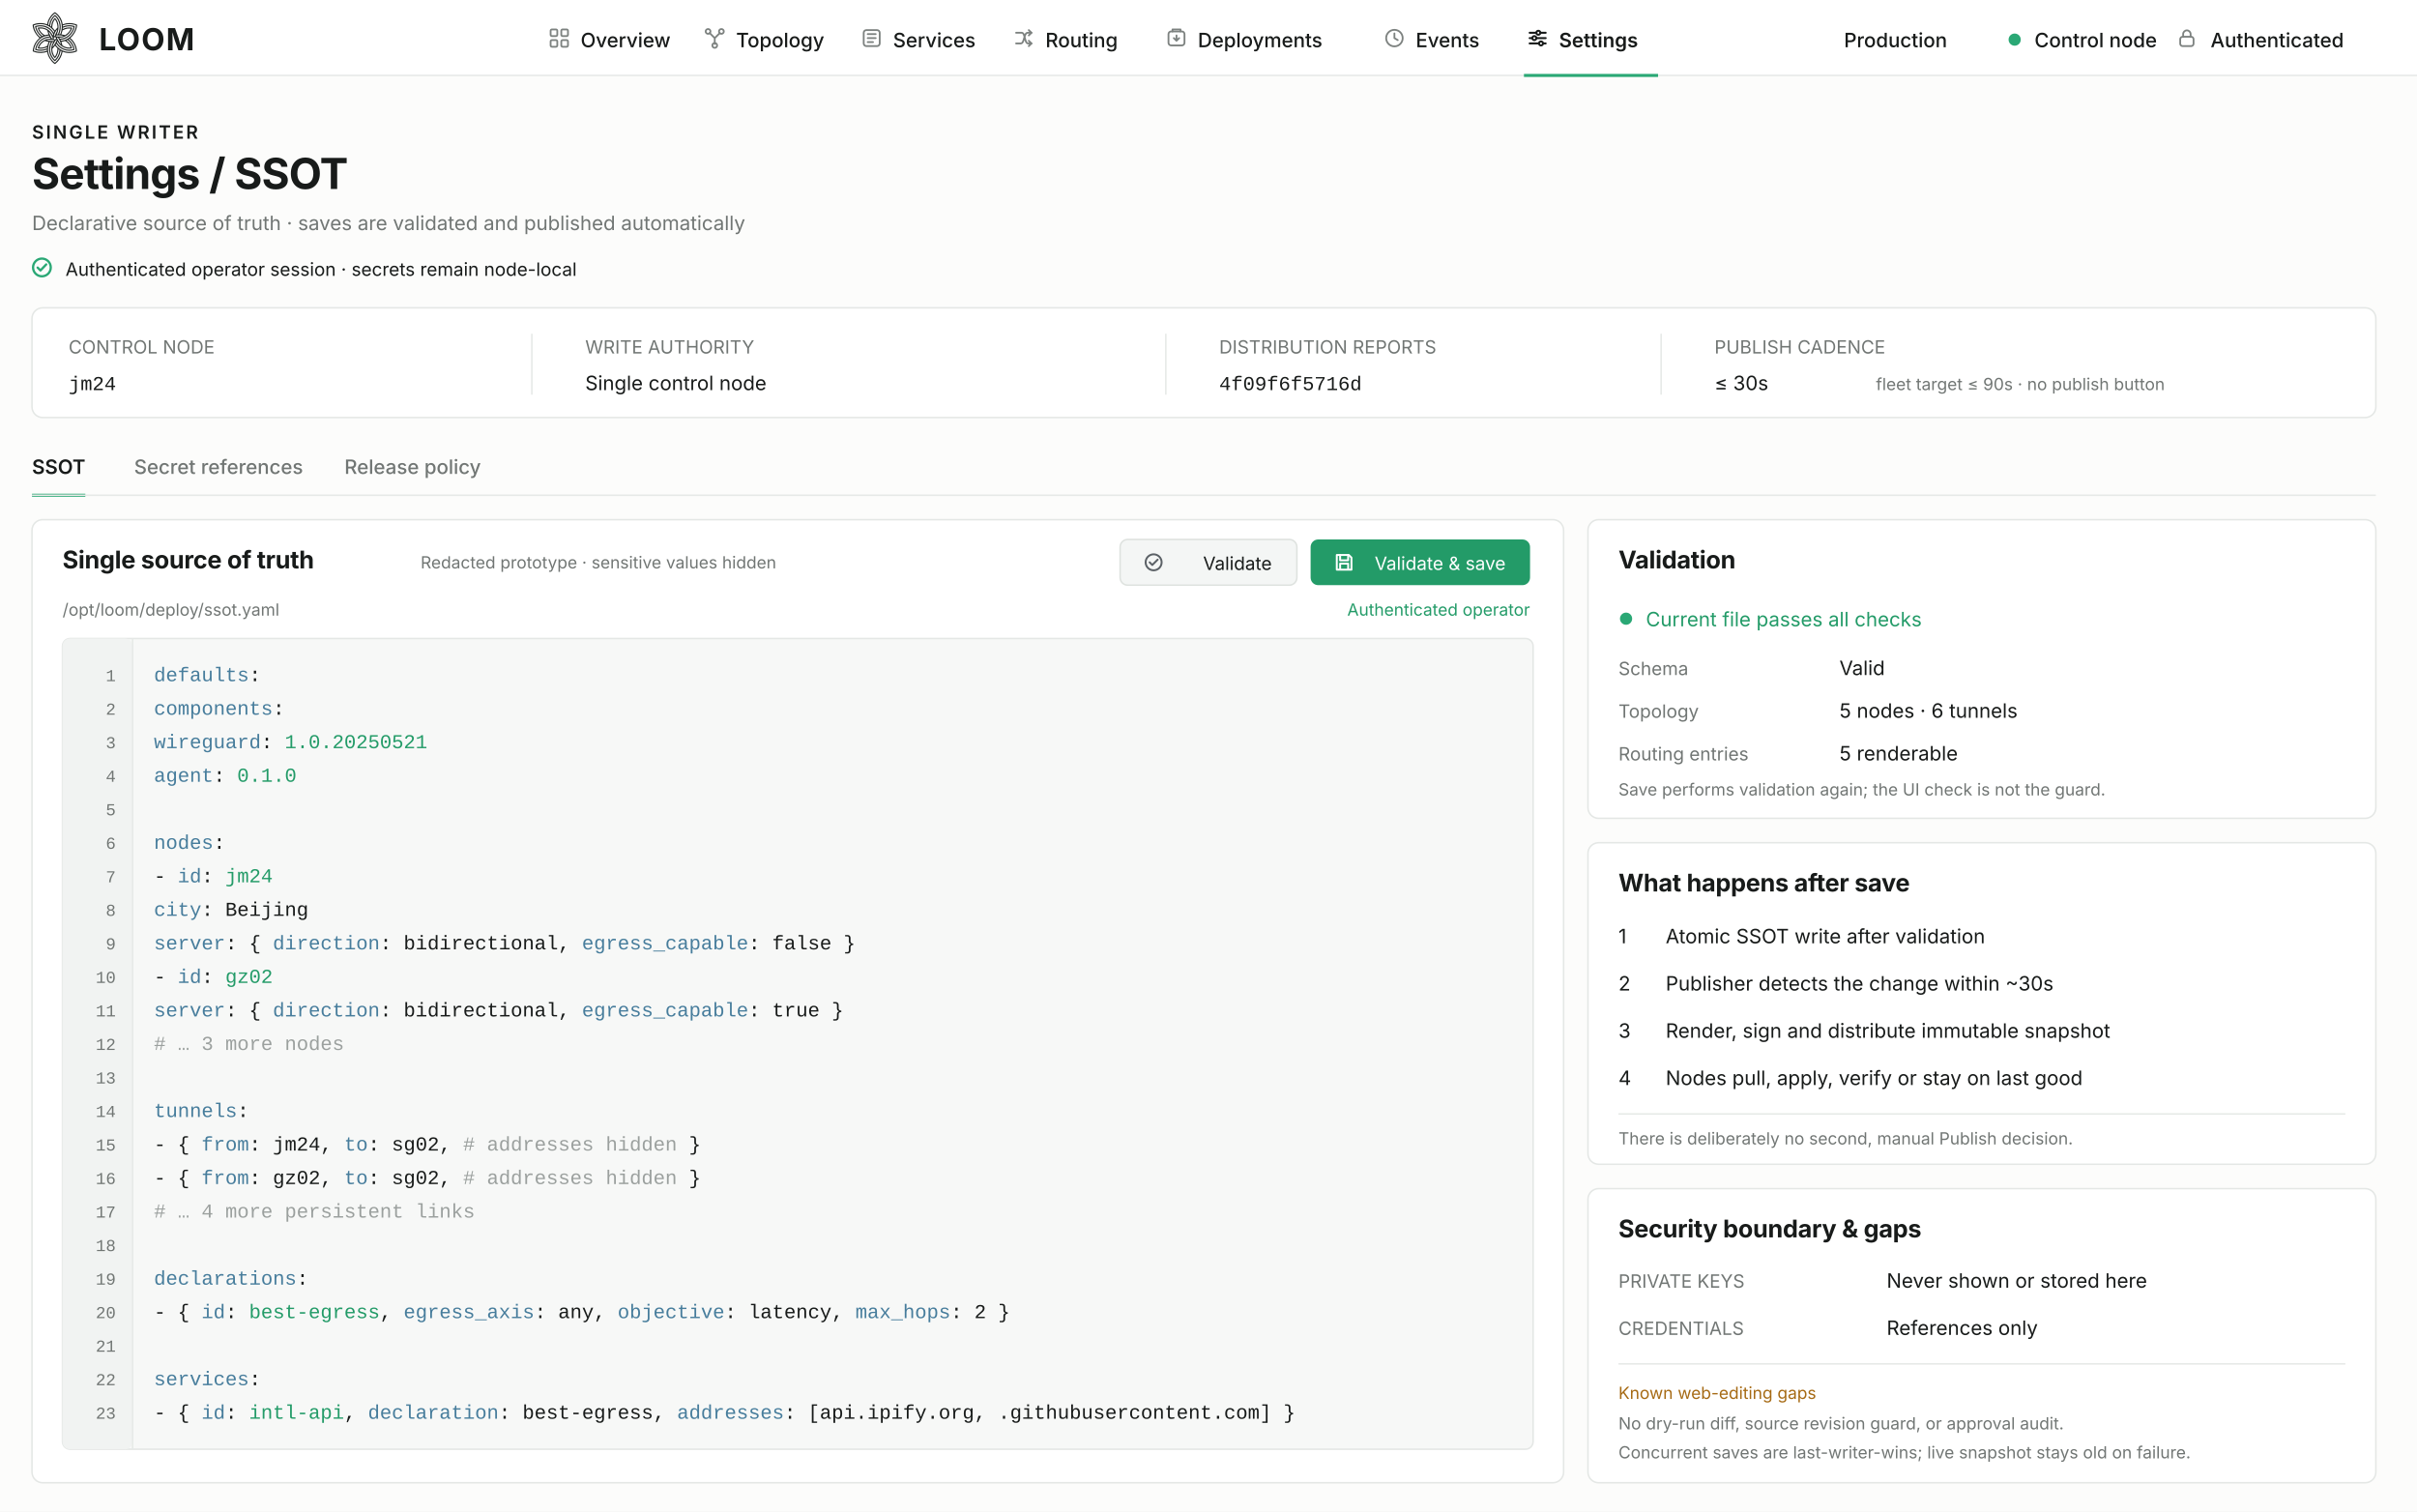
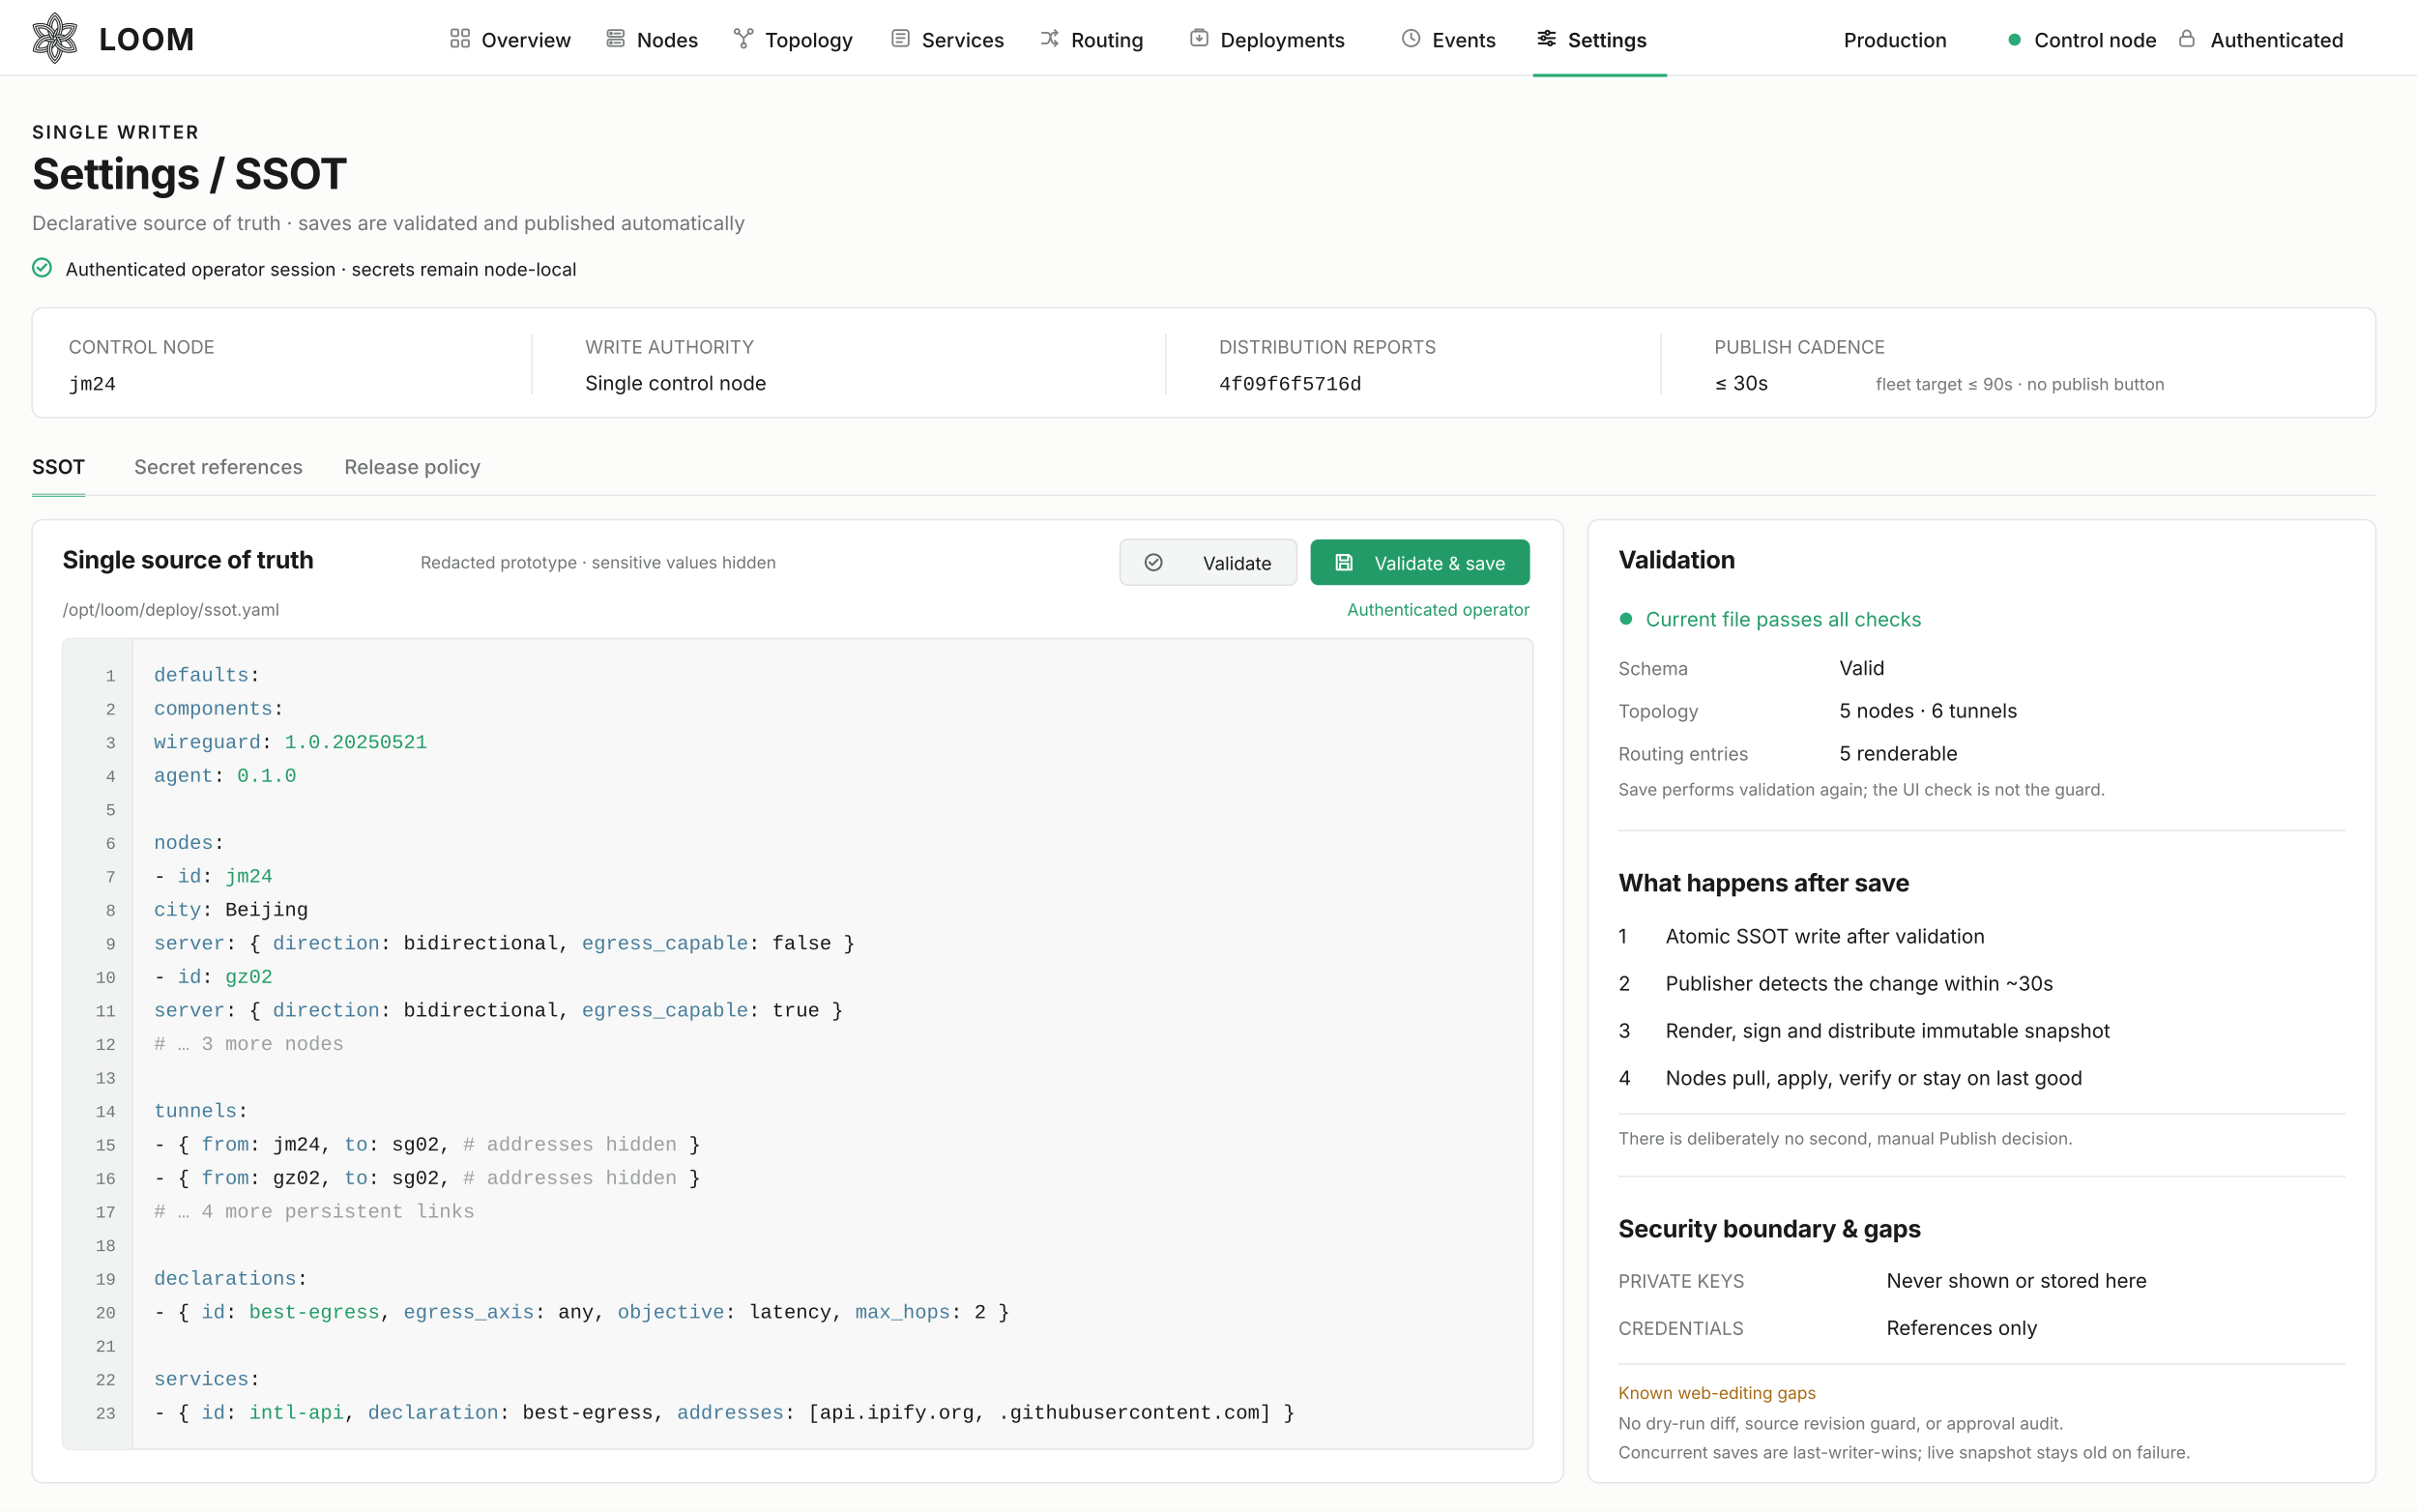
<svg xmlns="http://www.w3.org/2000/svg" width="1586" height="992" viewBox="0 0 1586 992" role="img" aria-labelledby="title description">
  <defs>
    <marker id="arrow-selected" markerWidth="7" markerHeight="7" refX="6" refY="3.5" orient="auto" markerUnits="strokeWidth">
      <path d="M0 0L7 3.5L0 7Z" fill="#2AA875" />
    </marker>
    <symbol id="icon-overview" viewBox="0 0 16 16">
      <rect x="1.5" y="1.5" width="5" height="5" rx="1" />
      <rect x="9.5" y="1.5" width="5" height="5" rx="1" />
      <rect x="1.5" y="9.5" width="5" height="5" rx="1" />
      <rect x="9.5" y="9.5" width="5" height="5" rx="1" />
    </symbol>
+     <symbol id="icon-nodes" viewBox="0 0 16 16">
+       <rect x="2" y="2" width="12" height="5" rx="1.4" />
+       <rect x="2" y="9" width="12" height="5" rx="1.4" />
+       <circle cx="4.5" cy="4.5" r=".7" />
+       <circle cx="4.5" cy="11.5" r=".7" />
+       <path d="M7 4.5h4.5M7 11.5h4.5" />
+     </symbol>
    <symbol id="icon-topology" viewBox="0 0 16 16">
      <path d="M4.2 4.2L8 8m3.8-3.8L8 8m0 0v4.4" />
      <circle cx="3" cy="3" r="1.8" />
      <circle cx="13" cy="3" r="1.8" />
      <circle cx="8" cy="13.5" r="1.8" />
    </symbol>
    <symbol id="icon-services" viewBox="0 0 16 16">
      <rect x="2" y="2" width="12" height="12" rx="2" />
      <path d="M5 5h6M5 8h6M5 11h4" />
    </symbol>
    <symbol id="icon-traffic" viewBox="0 0 16 16">
      <path d="M2 4h4.2C9 4 8.2 12 11 12h2.5M2 12h3.5C8.4 12 7.7 4 10.7 4h2.8" />
      <path d="M11.5 2l2 2-2 2m0 4l2 2-2 2" />
    </symbol>
    <symbol id="icon-deployments" viewBox="0 0 16 16">
      <rect x="2" y="3" width="12" height="10.5" rx="2" />
      <path d="M5 3V1.5h6V3M8 6v4m-2-2 2 2 2-2" />
    </symbol>
    <symbol id="icon-events" viewBox="0 0 16 16">
      <circle cx="8" cy="8" r="6.2" />
      <path d="M8 4.5V8l2.5 1.5" />
    </symbol>
    <symbol id="icon-settings" viewBox="0 0 16 16">
      <path d="M2 4h5m3 0h4M2 8h2m3 0h7M2 12h7m3 0h2" />
      <circle cx="8.5" cy="4" r="1.5" />
      <circle cx="5.5" cy="8" r="1.5" />
      <circle cx="10.5" cy="12" r="1.5" />
    </symbol>
    <symbol id="icon-status-ok" viewBox="0 0 16 16">
      <circle cx="8" cy="8" r="6.2" />
      <path d="M5 8.1l2 2 4-4.2" />
    </symbol>
    <symbol id="icon-lock" viewBox="0 0 16 16">
      <rect x="3" y="7" width="10" height="7" rx="1.8" />
      <path d="M5.2 7V5a2.8 2.8 0 0 1 5.6 0v2" />
    </symbol>
    <symbol id="icon-refresh" viewBox="0 0 16 16">
      <path d="M13.6 5.8A6 6 0 1 0 14 9" />
      <path d="M10.8 2.7h3v3" />
    </symbol>
    <symbol id="icon-filter" viewBox="0 0 16 16">
      <path d="M2 3h12L9.5 8v4.2L6.5 14V8Z" />
    </symbol>
    <symbol id="icon-download" viewBox="0 0 16 16">
      <path d="M8 2v8m-3-3 3 3 3-3M2.5 13.5h11" />
    </symbol>
    <symbol id="icon-check" viewBox="0 0 16 16">
      <circle cx="8" cy="8" r="6" />
      <path d="M5 8l2 2 4-4" />
    </symbol>
    <symbol id="icon-save" viewBox="0 0 16 16">
      <path d="M2.5 2.5h9l2 2v9h-11Z" />
      <path d="M5 2.5v4h6v-4M5 13v-4h6v4" />
    </symbol>
    <symbol id="icon-plus" viewBox="0 0 16 16">
      <path d="M8 3v10M3 8h10" />
    </symbol>
    <symbol id="icon-search" viewBox="0 0 16 16">
      <circle cx="7" cy="7" r="4.5" />
      <path d="m10.5 10.5 3 3" />
    </symbol>
    <symbol id="icon-arrow-right" viewBox="0 0 16 16">
      <path d="M2.5 8h10M9 4.5 12.5 8 9 11.5" />
    </symbol>
    <symbol id="icon-edit" viewBox="0 0 16 16">
      <path d="M3 11.8 2.5 14l2.2-.5 8.2-8.2-1.7-1.7Z" />
      <path d="m10.3 4.5 1.7 1.7" />
    </symbol>
    <symbol id="icon-trash" viewBox="0 0 16 16">
      <path d="M3.5 4.5h9M6 4.5V2.7h4v1.8m1.5 0-.6 9h-5.8l-.6-9M6.8 7v4m2.4-4v4" />
+     </symbol>
+     <symbol id="icon-key" viewBox="0 0 16 16">
+       <circle cx="5" cy="8" r="3" />
+       <path d="M8 8h6m-2 0v2m-2-2v2" />
+     </symbol>
+     <symbol id="icon-copy" viewBox="0 0 16 16">
+       <rect x="5" y="5" width="8" height="8" rx="1.5" />
+       <path d="M3 10.5H2.5V3.5a1 1 0 0 1 1-1h7V3" />
    </symbol>
    <style>

      .ui { font-family: Inter, "Atkinson Hyperlegible Next", ui-sans-serif, system-ui, -apple-system, "Segoe UI", sans-serif; fill: #181B1A; }
      .mono { font-family: "Intel One Mono", "SFMono-Regular", Consolas, "Liberation Mono", monospace; }
      .muted { fill: #717674; }
      .faint { fill: #9BA09E; }
      .green { fill: #239B68; }
      .amber { fill: #A66A14; }
      .red { fill: #B84C4C; }
      .blue { fill: #477D9C; }
      .heading { font-size: 28px; font-weight: 700; letter-spacing: -0.45px; }
      .eyebrow { font-size: 12px; font-weight: 600; letter-spacing: 1.35px; }
      .section { font-size: 16px; font-weight: 650; letter-spacing: -0.15px; }
      .subsection { font-size: 13px; font-weight: 650; }
      .label { font-size: 13px; font-weight: 500; }
      .body { font-size: 13px; font-weight: 400; }
      .small { font-size: 12px; font-weight: 400; }
      .tiny { font-size: 11px; font-weight: 400; }
      .metric { font-size: 17px; font-weight: 650; }
      .wordmark { font-size: 20px; font-weight: 700; letter-spacing: 0.8px; }
      .nav { font-size: 13px; font-weight: 450; }
      .nav-icon { fill: none; stroke: #7D8280; stroke-width: 1.35; stroke-linecap: round; stroke-linejoin: round; }
      .nav-icon-active { fill: none; stroke: #181B1A; stroke-width: 1.5; stroke-linecap: round; stroke-linejoin: round; }
      .status-icon { fill: none; stroke: #2AA875; stroke-width: 1.6; stroke-linecap: round; stroke-linejoin: round; }
      .action-icon { fill: none; stroke: #5B6166; stroke-width: 1.45; stroke-linecap: round; stroke-linejoin: round; }
      .panel { fill: #FFFFFF; stroke: #E4E7E5; stroke-width: 1; }
      .panel-soft { fill: #F8F9F8; stroke: #E4E7E5; stroke-width: 1; }
      .rule { stroke: #E6E9E7; stroke-width: 1; }
      .rule-dark { stroke: #CBD0CD; stroke-width: 1; }
      .status-dot { fill: #2AA875; }
      .quiet-dot { fill: #72C69F; }
      .warn-dot { fill: #D79B3B; }
      .bad-dot { fill: #C65A5A; }
      .neutral-dot { fill: #A5AAA8; }
      .wg { fill: none; stroke: #A5AAA8; stroke-width: 1.25; stroke-linecap: round; }
      .candidate { fill: none; stroke: #B9BEBC; stroke-width: 1.35; stroke-dasharray: 5 6; stroke-linecap: round; }
      .selected { fill: none; stroke: #2AA875; stroke-width: 2; stroke-linecap: round; stroke-linejoin: round; marker-end: url(#arrow-selected); }
      .chip { fill: #F4F6F5; stroke: #DEE2DF; stroke-width: 1; }
      .chip-green { fill: #EEF8F3; stroke: #B9DEC9; stroke-width: 1; }
      .chip-amber { fill: #FFF8EB; stroke: #E7D3AB; stroke-width: 1; }
      .button { fill: #181B1A; }
      .button-green { fill: #239B68; }
      .button-disabled { fill: #EFF1F0; stroke: #DDE1DF; stroke-width: 1; }
      .code-bg { fill: #F7F8F7; stroke: #E4E7E5; stroke-width: 1; }
      .timeline { fill: none; stroke: #CBD0CD; stroke-width: 1.3; }
      .timeline-ok { fill: none; stroke: #2AA875; stroke-width: 1.7; }
      .stage-line { stroke: #2AA875; stroke-width: 1.5; }
      .route-dot { fill: #239B68; }
      .node-name { font-size: 14px; font-weight: 650; }

    </style>
  </defs>
  <rect width="1586" height="992" fill="#FCFCFB" />
  <rect x="0" y="0" width="1586" height="50" fill="#FFFFFF" />
  <line class="rule" x1="0" y1="49.5" x2="1586" y2="49.5" />
  <svg x="18" y="7" width="36" height="36" viewBox="127 112 1000 1000" preserveAspectRatio="xMidYMid meet" aria-label="Loom">
    <g transform="translate(0,1254) scale(1,-1)">
      <path d="M616 1108 c-67 -49 -118 -133 -129 -209 0 -6 0 -6 -14 -1 -75 27 -166 24 -239 -6 -13 -5 -14 -7 -11 -29 12 -80 53 -155 115 -211 l9 -8 -6 -5 c-61 -53 -100 -121 -114 -200 -5 -31 -5 -38 4 -42 57 -26 138 -34 203 -20 13 2 22 5 39 10 14 5 14 5 15 -2 9 -70 60 -155 121 -204 17 -15 18 -15 34 -2 47 37 87 93 107 151 7 20 16 52 16 60 0 4 1 4 12 0 72 -28 158 -27 236 3 17 6 17 7 15 27 -8 79 -49 159 -111 215 l-9 9 10 9 c61 53 105 139 114 219 2 15 1 16 -28 26 -75 25 -156 25 -227 -2 -4 -1 -8 -2 -8 -2 -1 0 -2 7 -3 15 -15 81 -60 152 -126 198 -12 9 -14 9 -25 1z M639 1084 c105 -82 142 -225 92 -356 -7 -18 -7 -17 -16 -17 -4 0 -8 1 -8 1 -1 1 1 7 4 15 32 78 30 170 -5 243 -16 35 -40 66 -68 88 -9 8 -11 8 -20 0 -47 -39 -82 -103 -93 -169 -1 -7 -2 -12 -2 -13 -1 0 -17 8 -17 9 -1 1 4 27 7 40 13 44 37 89 68 124 15 16 44 43 47 43 0 0 5 -3 11 -8z M638 1031 c77 -72 98 -200 50 -307 -3 -8 -5 -11 -7 -12 -2 -1 -17 -1 -18 0 -1 0 2 6 5 12 44 94 31 213 -31 278 -10 11 -12 10 -29 -12 -26 -36 -44 -83 -47 -128 0 -6 -1 -11 -1 -11 -1 0 -6 4 -16 11 -4 3 2 39 12 67 13 41 41 84 68 108 4 4 3 4 14 -6z M635 973 c24 -33 37 -74 40 -124 l0 -15 -10 -10 c-11 -11 -23 -25 -32 -38 -6 -8 -5 -9 -13 3 -9 13 -19 24 -30 36 l-10 10 0 13 c3 48 18 94 42 128 6 7 6 7 13 -3z M413 893 c79 -13 148 -56 193 -118 12 -17 11 -15 6 -26 -3 -6 -5 -10 -5 -10 0 0 -4 6 -9 13 -66 103 -190 147 -314 114 -20 -6 -21 -6 -14 -34 15 -60 54 -120 102 -158 9 -8 9 -7 0 -12 -9 -6 -8 -6 -18 2 -57 48 -97 120 -110 196 -2 14 -3 13 7 16 22 9 53 16 85 19 13 2 61 0 77 -2z M923 895 c30 -3 83 -16 89 -22 2 -2 -7 -43 -14 -64 -34 -100 -109 -176 -200 -203 -23 -7 -59 -13 -61 -11 -2 2 -8 16 -8 16 0 1 7 2 16 2 74 9 136 45 185 108 27 35 49 81 57 120 4 17 3 19 -13 24 -62 19 -135 15 -193 -9 -9 -4 -9 -5 -9 7 l0 10 9 3 c25 10 56 17 83 19 9 1 50 1 59 0z M400 854 c70 -9 134 -47 176 -104 7 -11 21 -34 21 -36 0 -2 -6 -24 -7 -25 0 -1 -4 5 -8 13 -38 76 -106 124 -190 134 -14 2 -49 1 -62 -1 -16 -3 -18 -5 -12 -21 14 -42 48 -88 87 -117 7 -5 13 -10 13 -10 0 -1 -17 -9 -18 -9 -5 0 -42 35 -56 52 -24 29 -46 72 -54 105 -3 11 -3 10 11 14 30 8 67 10 99 5z M926 854 c13 -1 39 -7 40 -9 2 -2 -8 -34 -17 -55 -43 -93 -125 -152 -220 -158 l-11 0 -6 9 c-3 5 -5 9 -5 9 0 1 8 1 18 1 56 0 107 23 153 69 29 29 59 79 63 104 1 10 -11 13 -53 12 -42 0 -71 -6 -107 -24 -12 -6 -11 -6 -10 5 1 4 1 9 1 10 0 3 1 3 13 8 45 19 93 26 141 19z M391 816 c30 -3 68 -16 91 -32 l6 -3 4 -15 c4 -16 10 -34 16 -47 4 -11 4 -11 -3 -11 -12 -2 -37 -6 -48 -9 -16 -4 -14 -4 -26 4 -38 25 -67 57 -86 96 -7 15 -7 16 0 17 10 1 36 1 46 0z M914 816 c3 -2 2 -5 -4 -18 -19 -39 -53 -75 -89 -97 l-8 -5 -11 3 c-15 4 -33 8 -45 9 -6 1 -11 2 -11 2 -1 0 1 7 4 14 6 17 12 36 15 48 l1 9 9 5 c27 15 55 25 85 30 10 1 51 1 54 0z M669 789 c-4 -19 -7 -27 -14 -39 -10 -18 -20 -39 -29 -64 -1 -4 -2 -5 -10 -9 -9 -5 -9 -5 -5 11 10 40 28 75 51 103 10 12 10 12 7 -2z M529 746 c14 -16 17 -20 25 -37 8 -17 22 -42 30 -54 5 -9 6 -24 1 -26 -7 -2 -13 5 -35 46 -15 28 -35 75 -35 83 0 2 7 -4 14 -12z M721 691 c25 -1 43 -3 61 -8 4 0 2 -2 -8 -5 -19 -6 -28 -7 -48 -6 -12 1 -29 1 -46 1 -36 -1 -37 -1 -33 11 2 7 1 6 24 7 12 0 23 1 26 1 2 0 13 0 24 -1z M525 681 c5 -10 5 -10 -7 -10 -120 -9 -223 -101 -248 -221 -4 -22 -4 -23 11 -28 61 -19 132 -16 192 7 5 2 9 3 10 3 0 0 0 -5 0 -10 l1 -9 -9 -4 c-62 -24 -145 -25 -216 -1 -17 5 -16 4 -14 15 15 104 74 190 160 235 34 17 63 25 108 30 8 1 7 2 12 -7z M638 655 l9 -4 0 -10 c1 -13 2 -12 -10 -19 l-9 -6 -10 6 -9 6 -1 11 0 11 9 5 c12 6 11 6 21 0z M683 651 c0 -1 6 -10 12 -21 18 -30 29 -54 39 -82 6 -19 6 -19 -4 -9 -16 16 -22 25 -30 42 -7 14 -25 48 -30 54 -2 3 -3 15 -1 16 1 2 13 1 14 0z M546 642 c3 -5 5 -9 5 -9 0 -1 -7 -1 -16 -1 -94 0 -185 -66 -216 -155 -7 -22 -6 -23 23 -27 44 -5 89 3 131 21 7 3 13 6 13 6 0 -1 -1 -5 -1 -11 l-1 -11 -11 -5 c-53 -22 -115 -26 -174 -12 -11 3 -10 3 -9 10 8 39 30 82 58 115 44 53 119 88 184 88 l9 0 5 -9z M902 622 c45 -39 79 -92 96 -151 5 -19 10 -43 10 -51 l1 -7 -14 -5 c-89 -30 -180 -22 -253 22 -40 25 -68 49 -93 83 l-7 10 4 7 c7 13 6 12 12 3 73 -104 198 -148 317 -110 12 4 13 4 8 27 -9 42 -31 88 -59 123 -8 10 -33 35 -42 41 -6 5 -6 5 2 11 9 6 8 6 18 -3z M542 610 c10 -1 27 -1 38 -1 l20 0 8 -5 c4 -2 8 -4 8 -5 0 0 -1 -2 -2 -4 l-1 -4 -43 0 c-45 1 -55 2 -81 7 -8 1 -14 3 -15 3 0 1 15 6 27 8 15 3 15 3 20 2 2 0 11 0 21 -1z M661 609 c5 -9 -53 -107 -73 -125 -3 -3 -3 0 1 14 4 17 8 26 14 37 12 18 31 52 34 60 1 2 4 5 11 10 11 7 11 7 13 4z M863 604 c48 -36 83 -90 98 -148 2 -7 3 -14 3 -14 -1 -1 -5 -3 -11 -4 -90 -23 -180 3 -247 69 -17 18 -42 51 -42 56 0 2 9 20 10 20 0 0 3 -4 5 -8 36 -66 102 -112 177 -124 12 -2 51 -2 64 0 19 4 21 5 17 17 -15 50 -55 103 -97 128 -1 1 -2 2 -2 2 0 1 17 10 19 10 0 0 3 -2 6 -4z M458 585 c12 -4 37 -9 48 -11 8 0 7 0 3 -10 -5 -13 -13 -36 -16 -49 -3 -13 -2 -12 -19 -21 -38 -19 -72 -26 -112 -25 -22 1 -23 1 -23 5 3 13 23 45 41 67 16 18 58 49 64 48 1 -1 7 -2 14 -4z M824 583 c35 -22 63 -53 81 -89 6 -12 11 -22 10 -23 -4 -3 -47 -2 -68 2 -26 5 -69 24 -82 35 0 1 -2 8 -4 17 -2 9 -6 23 -10 32 -6 19 -6 18 1 19 14 1 57 11 59 13 1 1 4 0 13 -6z M553 570 c1 -1 1 -2 -2 -7 -11 -21 -21 -55 -26 -82 -15 -86 17 -180 82 -245 20 -20 19 -20 40 0 44 45 71 101 82 165 1 6 2 11 2 11 0 1 4 -1 9 -4 l8 -4 0 -5 c-11 -74 -51 -146 -110 -198 -12 -10 -10 -10 -21 -1 -77 65 -122 167 -113 259 3 34 14 74 26 103 l4 9 9 0 c5 0 9 0 10 -1z M597 570 c0 -1 -4 -9 -8 -18 -43 -88 -35 -184 20 -258 15 -20 17 -21 27 -10 30 33 52 90 57 145 0 11 0 11 10 3 10 -7 9 -6 7 -19 -7 -62 -34 -117 -76 -161 l-7 -7 -8 8 c-51 50 -82 131 -77 200 3 35 12 70 28 103 l7 14 10 0 c5 0 10 0 10 0z M639 493 c5 -6 14 -17 22 -24 l13 -14 0 -8 c0 -44 -14 -93 -38 -130 -9 -14 -9 -14 -13 -8 -26 35 -42 84 -42 127 l0 11 12 12 c11 12 22 25 31 38 3 4 6 7 6 7 0 0 4 -5 9 -11z" fill="#252927" fill-rule="evenodd" clip-rule="evenodd" />
    </g>
  </svg>
  <text class="ui wordmark" x="65" y="33">LOOM</text>
  <g class="ui nav">
-     <use href="#icon-overview" x="360" y="18" width="14" height="14" class="nav-icon" />
-     <text x="381" y="31">Overview</text>
-     <use href="#icon-topology" x="462" y="18" width="14" height="14" class="nav-icon" />
-     <text x="483" y="31">Topology</text>
-     <use href="#icon-services" x="565" y="18" width="14" height="14" class="nav-icon" />
-     <text x="586" y="31">Services</text>
-     <use href="#icon-traffic" x="665" y="18" width="14" height="14" class="nav-icon" />
-     <text x="686" y="31">Routing</text>
-     <use href="#icon-deployments" x="765" y="18" width="14" height="14" class="nav-icon" />
-     <text x="786" y="31">Deployments</text>
-     <use href="#icon-events" x="908" y="18" width="14" height="14" class="nav-icon" />
-     <text x="929" y="31">Events</text>
-     <use href="#icon-settings" x="1002" y="18" width="14" height="14" class="nav-icon-active" />
-     <text x="1023" y="31" font-weight="600">Settings</text>
-   </g>
-   <line x1="1000" y1="49.5" x2="1088" y2="49.5" stroke="#2AA875" stroke-width="2" />
+     <use href="#icon-overview" x="295" y="18" width="14" height="14" class="nav-icon" />
+     <text x="316" y="31">Overview</text>
+     <use href="#icon-nodes" x="397" y="18" width="14" height="14" class="nav-icon" />
+     <text x="418" y="31">Nodes</text>
+     <use href="#icon-topology" x="481" y="18" width="14" height="14" class="nav-icon" />
+     <text x="502" y="31">Topology</text>
+     <use href="#icon-services" x="584" y="18" width="14" height="14" class="nav-icon" />
+     <text x="605" y="31">Services</text>
+     <use href="#icon-traffic" x="682" y="18" width="14" height="14" class="nav-icon" />
+     <text x="703" y="31">Routing</text>
+     <use href="#icon-deployments" x="780" y="18" width="14" height="14" class="nav-icon" />
+     <text x="801" y="31">Deployments</text>
+     <use href="#icon-events" x="919" y="18" width="14" height="14" class="nav-icon" />
+     <text x="940" y="31">Events</text>
+     <use href="#icon-settings" x="1008" y="18" width="14" height="14" class="nav-icon-active" />
+     <text x="1029" y="31" font-weight="600">Settings</text>
+   </g>
+   <line x1="1006" y1="49.5" x2="1094" y2="49.5" stroke="#2AA875" stroke-width="2" />
  <g class="ui nav">
    <text x="1210" y="31">Production</text>
    <circle class="status-dot" cx="1322" cy="26" r="4" />
    <text x="1335" y="31">Control node</text>
    <use href="#icon-lock" x="1428" y="18" width="14" height="14" class="nav-icon" />
    <text x="1538" y="31" text-anchor="end">Authenticated</text>
  </g>
  <g class="ui">
    <text class="eyebrow" x="21" y="91">SINGLE WRITER</text>
    <text class="heading" x="21" y="124">Settings / SSOT</text>
    <text class="body muted" x="21" y="151">Declarative source of truth · saves are validated and published automatically</text>
    <use href="#icon-status-ok" x="20" y="168" width="15" height="15" class="status-icon" />
    <text class="small" x="43" y="181">Authenticated operator session · secrets remain node-local</text>
  </g>
  <rect class="panel" x="21" y="202" width="1538" height="72" rx="7" />
  <g class="ui">
    <text class="small muted" x="45" y="232">CONTROL NODE</text>
    <text class="body mono" x="45" y="256">jm24</text>
    <text class="small muted" x="384" y="232">WRITE AUTHORITY</text>
    <text class="body" x="384" y="256">Single control node</text>
    <text class="small muted" x="800" y="232">DISTRIBUTION REPORTS</text>
    <text class="body mono" x="800" y="256">4f09f6f5716d</text>
    <text class="small muted" x="1125" y="232">PUBLISH CADENCE</text>
    <text class="body" x="1125" y="256">≤ 30s</text>
    <text class="tiny muted" x="1231" y="256">fleet target ≤ 90s · no publish button</text>
  </g>
  <line class="rule" x1="349" y1="219" x2="349" y2="259" />
  <line class="rule" x1="765" y1="219" x2="765" y2="259" />
  <line class="rule" x1="1090" y1="219" x2="1090" y2="259" />
  <g class="ui nav">
    <text x="21" y="311" font-weight="600">SSOT</text>
    <text class="muted" x="88" y="311">Secret references</text>
    <text class="muted" x="226" y="311">Release policy</text>
  </g>
  <line x1="21" y1="325" x2="56" y2="325" stroke="#2AA875" stroke-width="2" />
  <line class="rule" x1="21" y1="325" x2="1559" y2="325" />
  <rect class="panel" x="21" y="341" width="1005" height="632" rx="7" />
  <g class="ui">
    <text class="section" x="41" y="373">Single source of truth</text>
    <text class="tiny muted" x="276" y="373">Redacted prototype · sensitive values hidden</text>
    <rect class="chip" x="735" y="354" width="116" height="30" rx="5" />
    <use href="#icon-check" x="750" y="362" width="14" height="14" class="action-icon" />
    <text class="small" x="812" y="374" text-anchor="middle">Validate</text>
    <rect class="button-green" x="860" y="354" width="144" height="30" rx="5" />
    <use href="#icon-save" x="875" y="362" width="14" height="14" class="action-icon" style="stroke:#FFFFFF" />
    <text class="small" x="945" y="374" text-anchor="middle" fill="#FFFFFF">Validate &amp; save</text>
    <text class="tiny muted" x="41" y="404">/opt/loom/deploy/ssot.yaml</text>
    <text class="tiny green" x="1004" y="404" text-anchor="end">Authenticated operator</text>
  </g>
  <rect class="code-bg" x="41" y="419" width="965" height="532" rx="5" />
  <rect x="41" y="419" width="46" height="532" rx="5" fill="#F1F3F2" />
  <line class="rule" x1="87" y1="419" x2="87" y2="951" />
  <g class="ui tiny mono muted" text-anchor="end">
    <text x="76" y="447">1</text>
    <text x="76" y="469">2</text>
    <text x="76" y="491">3</text>
    <text x="76" y="513">4</text>
    <text x="76" y="535">5</text>
    <text x="76" y="557">6</text>
    <text x="76" y="579">7</text>
    <text x="76" y="601">8</text>
    <text x="76" y="623">9</text>
    <text x="76" y="645">10</text>
    <text x="76" y="667">11</text>
    <text x="76" y="689">12</text>
    <text x="76" y="711">13</text>
    <text x="76" y="733">14</text>
    <text x="76" y="755">15</text>
    <text x="76" y="777">16</text>
    <text x="76" y="799">17</text>
    <text x="76" y="821">18</text>
    <text x="76" y="843">19</text>
    <text x="76" y="865">20</text>
    <text x="76" y="887">21</text>
    <text x="76" y="909">22</text>
    <text x="76" y="931">23</text>
  </g>
  <g class="ui body mono">
    <text x="101" y="447">
      <tspan class="blue">defaults</tspan>:</text>
    <text x="101" y="469">
      <tspan class="blue">components</tspan>:</text>
    <text x="101" y="491">
      <tspan class="blue">wireguard</tspan>: <tspan class="green">1.0.20250521</tspan>
    </text>
    <text x="101" y="513">
      <tspan class="blue">agent</tspan>: <tspan class="green">0.1.0</tspan>
    </text>
    <text x="101" y="535"> </text>
    <text x="101" y="557">
      <tspan class="blue">nodes</tspan>:</text>
    <text x="101" y="579">  - <tspan class="blue">id</tspan>: <tspan class="green">jm24</tspan>
    </text>
    <text x="101" y="601">
      <tspan class="blue">city</tspan>: Beijing</text>
    <text x="101" y="623">
      <tspan class="blue">server</tspan>: { <tspan class="blue">direction</tspan>: bidirectional, <tspan class="blue">egress_capable</tspan>: false }</text>
    <text x="101" y="645">  - <tspan class="blue">id</tspan>: <tspan class="green">gz02</tspan>
    </text>
    <text x="101" y="667">
      <tspan class="blue">server</tspan>: { <tspan class="blue">direction</tspan>: bidirectional, <tspan class="blue">egress_capable</tspan>: true }</text>
    <text x="101" y="689">
      <tspan class="faint"># … 3 more nodes</tspan>
    </text>
    <text x="101" y="711"> </text>
    <text x="101" y="733">
      <tspan class="blue">tunnels</tspan>:</text>
    <text x="101" y="755">  - { <tspan class="blue">from</tspan>: jm24, <tspan class="blue">to</tspan>: sg02, <tspan class="faint"># addresses hidden</tspan> }</text>
    <text x="101" y="777">  - { <tspan class="blue">from</tspan>: gz02, <tspan class="blue">to</tspan>: sg02, <tspan class="faint"># addresses hidden</tspan> }</text>
    <text x="101" y="799">
      <tspan class="faint"># … 4 more persistent links</tspan>
    </text>
    <text x="101" y="821"> </text>
    <text x="101" y="843">
      <tspan class="blue">declarations</tspan>:</text>
    <text x="101" y="865">  - { <tspan class="blue">id</tspan>: <tspan class="green">best-egress</tspan>, <tspan class="blue">egress_axis</tspan>: any, <tspan class="blue">objective</tspan>: latency, <tspan class="blue">max_hops</tspan>: 2 }</text>
    <text x="101" y="887"> </text>
    <text x="101" y="909">
      <tspan class="blue">services</tspan>:</text>
    <text x="101" y="931">  - { <tspan class="blue">id</tspan>: <tspan class="green">intl-api</tspan>, <tspan class="blue">declaration</tspan>: best-egress, <tspan class="blue">addresses</tspan>: [api.ipify.org, .githubusercontent.com] }</text>
  </g>
-   <rect class="panel" x="1042" y="341" width="517" height="196" rx="7" />
+   <rect class="panel" x="1042" y="341" width="517" height="632" rx="7" />
  <g class="ui">
    <text class="section" x="1062" y="373">Validation</text>
    <circle class="status-dot" cx="1067" cy="406" r="4" />
    <text class="body green" x="1080" y="411">Current file passes all checks</text>
    <text class="small muted" x="1062" y="443">Schema</text>
    <text class="body" x="1207" y="443">Valid</text>
    <text class="small muted" x="1062" y="471">Topology</text>
    <text class="body" x="1207" y="471">5 nodes · 6 tunnels</text>
    <text class="small muted" x="1062" y="499">Routing entries</text>
    <text class="body" x="1207" y="499">5 renderable</text>
    <text class="tiny muted" x="1062" y="522">Save performs validation again; the UI check is not the guard.</text>
  </g>
-   <rect class="panel" x="1042" y="553" width="517" height="211" rx="7" />
+   <line class="rule" x1="1062" y1="545" x2="1539" y2="545" />
  <g class="ui">
    <text class="section" x="1062" y="585">What happens after save</text>
    <text class="body" x="1062" y="619">1</text>
    <text class="body" x="1093" y="619">Atomic SSOT write after validation</text>
    <text class="body" x="1062" y="650">2</text>
    <text class="body" x="1093" y="650">Publisher detects the change within ~30s</text>
    <text class="body" x="1062" y="681">3</text>
    <text class="body" x="1093" y="681">Render, sign and distribute immutable snapshot</text>
    <text class="body" x="1062" y="712">4</text>
    <text class="body" x="1093" y="712">Nodes pull, apply, verify or stay on last good</text>
    <line class="rule" x1="1062" y1="731" x2="1539" y2="731" />
    <text class="tiny muted" x="1062" y="751">There is deliberately no second, manual Publish decision.</text>
  </g>
-   <rect class="panel" x="1042" y="780" width="517" height="193" rx="7" />
+   <line class="rule" x1="1062" y1="772" x2="1539" y2="772" />
  <g class="ui">
    <text class="section" x="1062" y="812">Security boundary &amp; gaps</text>
    <text class="small muted" x="1062" y="845">PRIVATE KEYS</text>
    <text class="body" x="1238" y="845">Never shown or stored here</text>
    <text class="small muted" x="1062" y="876">CREDENTIALS</text>
    <text class="body" x="1238" y="876">References only</text>
    <line class="rule" x1="1062" y1="895" x2="1539" y2="895" />
    <text class="tiny amber" x="1062" y="918">Known web-editing gaps</text>
    <text class="tiny muted" x="1062" y="938">No dry-run diff, source revision guard, or approval audit.</text>
    <text class="tiny muted" x="1062" y="957">Concurrent saves are last-writer-wins; live snapshot stays old on failure.</text>
  </g>
</svg>
